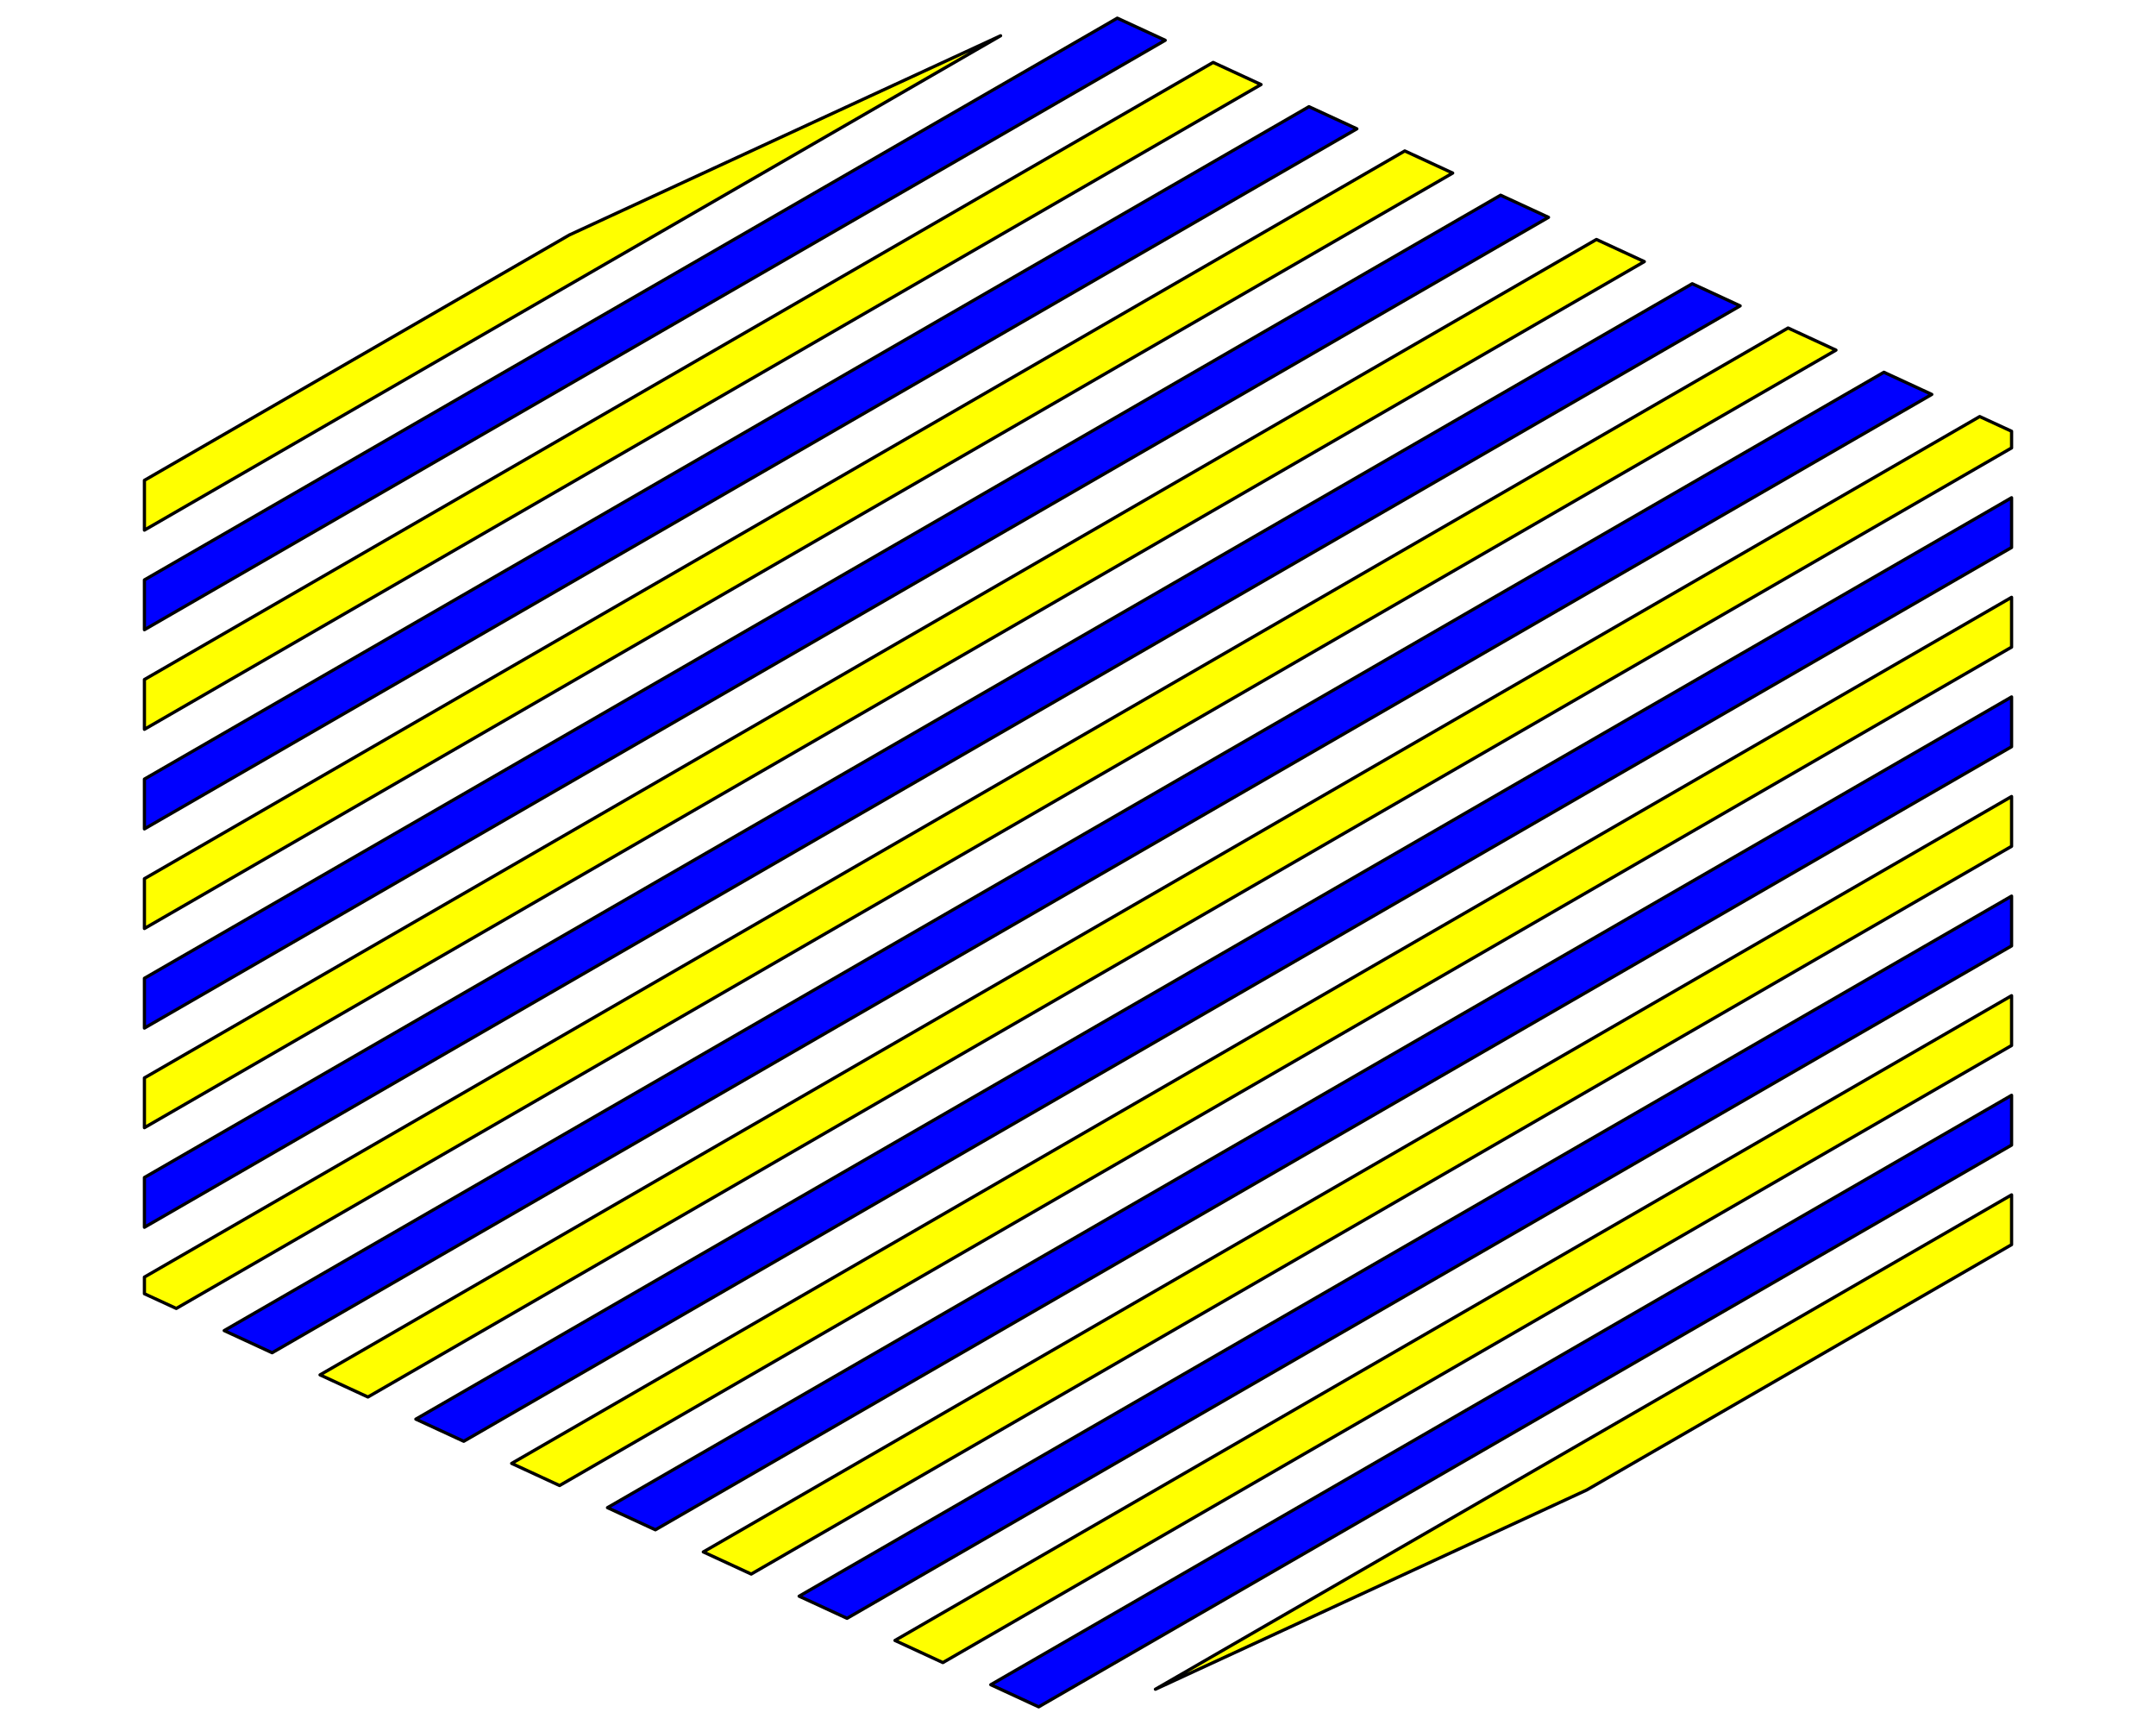
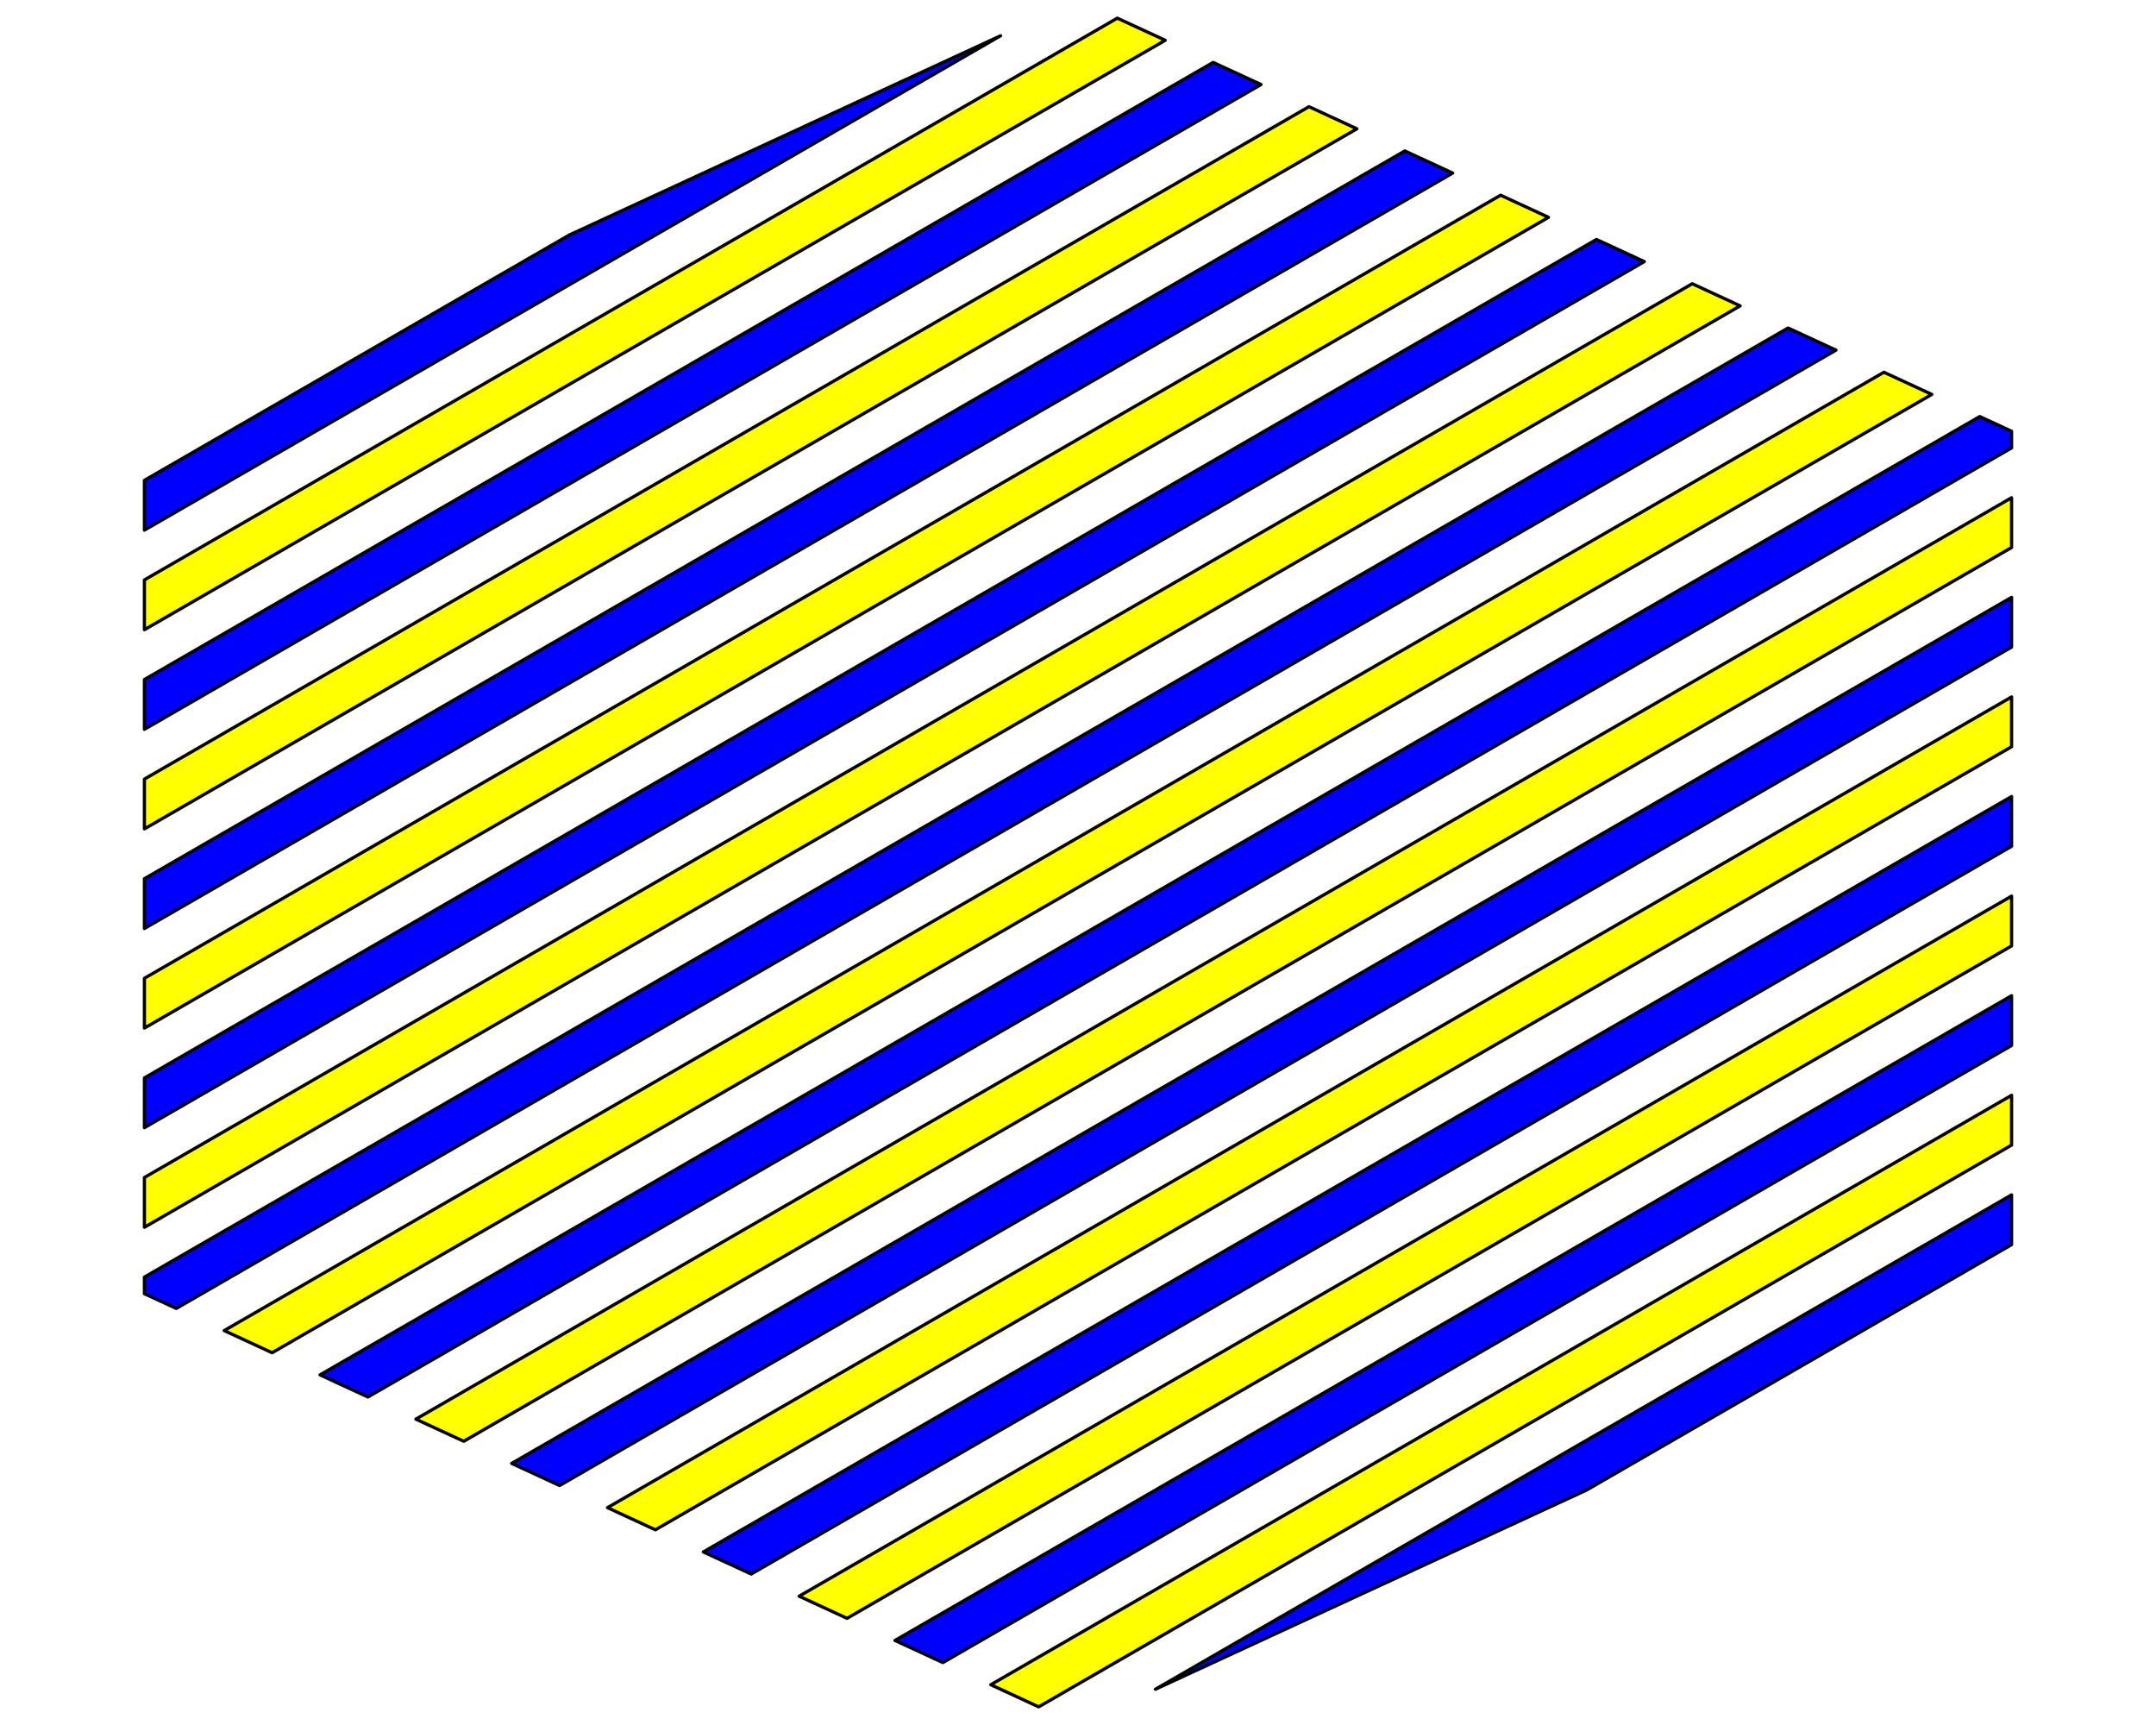
<svg xmlns="http://www.w3.org/2000/svg" class="svglite" data-engine-version="2.0" width="720.00pt" height="576.00pt" viewBox="0 0 720.00 576.00">
  <defs>
    <style type="text/css">
    .svglite line, .svglite polyline, .svglite polygon, .svglite path, .svglite rect, .svglite circle {
      fill: none;
      stroke: #000000;
      stroke-linecap: round;
      stroke-linejoin: round;
      stroke-miterlimit: 10.00;
    }
  </style>
  </defs>
  <rect width="100%" height="100%" style="stroke: none; fill: #FFFFFF;" />
  <defs>
    <clipPath id="cpMC4wMHw3MjAuMDB8MC4wMHw1NzYuMDA=">
      <rect x="0.00" y="0.00" width="720.00" height="576.00" />
    </clipPath>
  </defs>
  <g clip-path="url(#cpMC4wMHw3MjAuMDB8MC4wMHw1NzYuMDA=)">
-     <polygon points="671.77,398.98 671.77,415.61 529.85,497.55 385.85,564.06 671.77,398.98 " style="stroke-width: 1.07; stroke-linecap: square; fill: #FFFF00;" />
-     <polygon points="671.77,365.73 671.77,382.36 346.87,569.94 330.87,562.55 671.77,365.73 " style="stroke-width: 1.07; stroke-linecap: square; fill: #0000FF;" />
-     <polygon points="671.77,332.47 671.77,349.10 314.87,555.16 298.87,547.77 671.77,332.47 " style="stroke-width: 1.07; stroke-linecap: square; fill: #FFFF00;" />
-     <polygon points="671.77,299.22 671.77,315.85 282.87,540.38 266.87,532.99 671.77,299.22 " style="stroke-width: 1.07; stroke-linecap: square; fill: #0000FF;" />
-     <polygon points="671.77,265.96 671.77,282.59 250.87,525.60 234.87,518.21 671.77,265.96 " style="stroke-width: 1.07; stroke-linecap: square; fill: #FFFF00;" />
-     <polygon points="671.77,232.71 671.77,249.34 218.87,510.82 202.87,503.43 671.77,232.71 " style="stroke-width: 1.07; stroke-linecap: square; fill: #0000FF;" />
-     <polygon points="671.77,199.45 671.77,216.08 186.87,496.04 170.87,488.65 671.77,199.45 " style="stroke-width: 1.07; stroke-linecap: square; fill: #FFFF00;" />
-     <polygon points="671.77,166.20 671.77,182.82 154.87,481.26 138.87,473.87 671.77,166.20 " style="stroke-width: 1.07; stroke-linecap: square; fill: #0000FF;" />
-     <polygon points="661.13,139.09 671.77,144.00 671.77,149.57 122.87,466.48 106.87,459.09 661.13,139.09 " style="stroke-width: 1.07; stroke-linecap: square; fill: #FFFF00;" />
-     <polygon points="629.13,124.30 645.13,131.70 90.87,451.70 74.87,444.30 629.13,124.30 " style="stroke-width: 1.07; stroke-linecap: square; fill: #0000FF;" />
-     <polygon points="597.13,109.52 613.13,116.91 58.87,436.91 48.23,432.00 48.23,426.43 597.13,109.52 " style="stroke-width: 1.07; stroke-linecap: square; fill: #FFFF00;" />
-     <polygon points="565.13,94.74 581.13,102.13 48.23,409.80 48.23,393.18 565.13,94.74 " style="stroke-width: 1.07; stroke-linecap: square; fill: #0000FF;" />
-     <polygon points="533.13,79.96 549.13,87.35 48.23,376.55 48.23,359.92 533.13,79.96 " style="stroke-width: 1.07; stroke-linecap: square; fill: #FFFF00;" />
-     <polygon points="501.13,65.18 517.13,72.57 48.23,343.29 48.23,326.66 501.13,65.18 " style="stroke-width: 1.07; stroke-linecap: square; fill: #0000FF;" />
-     <polygon points="469.13,50.40 485.13,57.79 48.23,310.04 48.23,293.41 469.13,50.40 " style="stroke-width: 1.07; stroke-linecap: square; fill: #FFFF00;" />
-     <polygon points="437.13,35.62 453.13,43.01 48.23,276.78 48.23,260.15 437.13,35.62 " style="stroke-width: 1.07; stroke-linecap: square; fill: #0000FF;" />
-     <polygon points="405.13,20.84 421.13,28.23 48.23,243.53 48.23,226.90 405.13,20.84 " style="stroke-width: 1.07; stroke-linecap: square; fill: #FFFF00;" />
-     <polygon points="373.13,6.06 389.13,13.45 48.23,210.27 48.23,193.64 373.13,6.06 " style="stroke-width: 1.07; stroke-linecap: square; fill: #0000FF;" />
-     <polygon points="190.15,78.45 334.15,11.94 48.23,177.02 48.23,160.39 190.15,78.45 " style="stroke-width: 1.07; stroke-linecap: square; fill: #FFFF00;" />
+     <polygon points="671.77,365.73 671.77,382.36 346.87,569.94 330.87,562.55 671.77,365.73 " style="stroke-width: 1.07; stroke-linecap: square; fill: #FFFF00;" />
+     <polygon points="671.77,299.22 671.77,315.85 282.87,540.38 266.87,532.99 671.77,299.22 " style="stroke-width: 1.07; stroke-linecap: square; fill: #FFFF00;" />
+     <polygon points="671.77,232.71 671.77,249.34 218.87,510.82 202.87,503.43 671.77,232.71 " style="stroke-width: 1.07; stroke-linecap: square; fill: #FFFF00;" />
+     <polygon points="671.77,166.20 671.77,182.82 154.87,481.26 138.87,473.87 671.77,166.20 " style="stroke-width: 1.07; stroke-linecap: square; fill: #FFFF00;" />
+     <polygon points="629.13,124.30 645.13,131.70 90.87,451.70 74.87,444.30 629.13,124.30 " style="stroke-width: 1.07; stroke-linecap: square; fill: #FFFF00;" />
+     <polygon points="565.13,94.74 581.13,102.13 48.23,409.80 48.23,393.18 565.13,94.74 " style="stroke-width: 1.07; stroke-linecap: square; fill: #FFFF00;" />
+     <polygon points="501.13,65.18 517.13,72.57 48.23,343.29 48.23,326.66 501.13,65.18 " style="stroke-width: 1.07; stroke-linecap: square; fill: #FFFF00;" />
+     <polygon points="437.13,35.62 453.13,43.01 48.23,276.78 48.23,260.15 437.13,35.62 " style="stroke-width: 1.07; stroke-linecap: square; fill: #FFFF00;" />
+     <polygon points="373.13,6.06 389.13,13.45 48.23,210.27 48.23,193.64 373.13,6.06 " style="stroke-width: 1.07; stroke-linecap: square; fill: #FFFF00;" />
+     <polygon points="671.77,398.98 671.77,415.61 529.85,497.55 385.85,564.06 671.77,398.98 " style="stroke-width: 1.07; stroke-linecap: square; fill: #0000FF;" />
+     <polygon points="671.77,332.47 671.77,349.10 314.87,555.16 298.87,547.77 671.77,332.47 " style="stroke-width: 1.07; stroke-linecap: square; fill: #0000FF;" />
+     <polygon points="671.77,265.96 671.77,282.59 250.87,525.60 234.87,518.21 671.77,265.96 " style="stroke-width: 1.07; stroke-linecap: square; fill: #0000FF;" />
+     <polygon points="671.77,199.45 671.77,216.08 186.87,496.04 170.87,488.65 671.77,199.45 " style="stroke-width: 1.07; stroke-linecap: square; fill: #0000FF;" />
+     <polygon points="661.13,139.09 671.77,144.00 671.77,149.57 122.87,466.48 106.87,459.09 661.13,139.09 " style="stroke-width: 1.07; stroke-linecap: square; fill: #0000FF;" />
+     <polygon points="597.13,109.52 613.13,116.91 58.87,436.91 48.23,432.00 48.23,426.43 597.13,109.52 " style="stroke-width: 1.07; stroke-linecap: square; fill: #0000FF;" />
+     <polygon points="533.13,79.96 549.13,87.35 48.23,376.55 48.23,359.92 533.13,79.96 " style="stroke-width: 1.07; stroke-linecap: square; fill: #0000FF;" />
+     <polygon points="469.13,50.40 485.13,57.79 48.23,310.04 48.23,293.41 469.13,50.40 " style="stroke-width: 1.07; stroke-linecap: square; fill: #0000FF;" />
+     <polygon points="405.13,20.84 421.13,28.23 48.23,243.53 48.23,226.90 405.13,20.84 " style="stroke-width: 1.07; stroke-linecap: square; fill: #0000FF;" />
+     <polygon points="190.15,78.45 334.15,11.94 48.23,177.02 48.23,160.39 190.15,78.45 " style="stroke-width: 1.07; stroke-linecap: square; fill: #0000FF;" />
  </g>
</svg>
